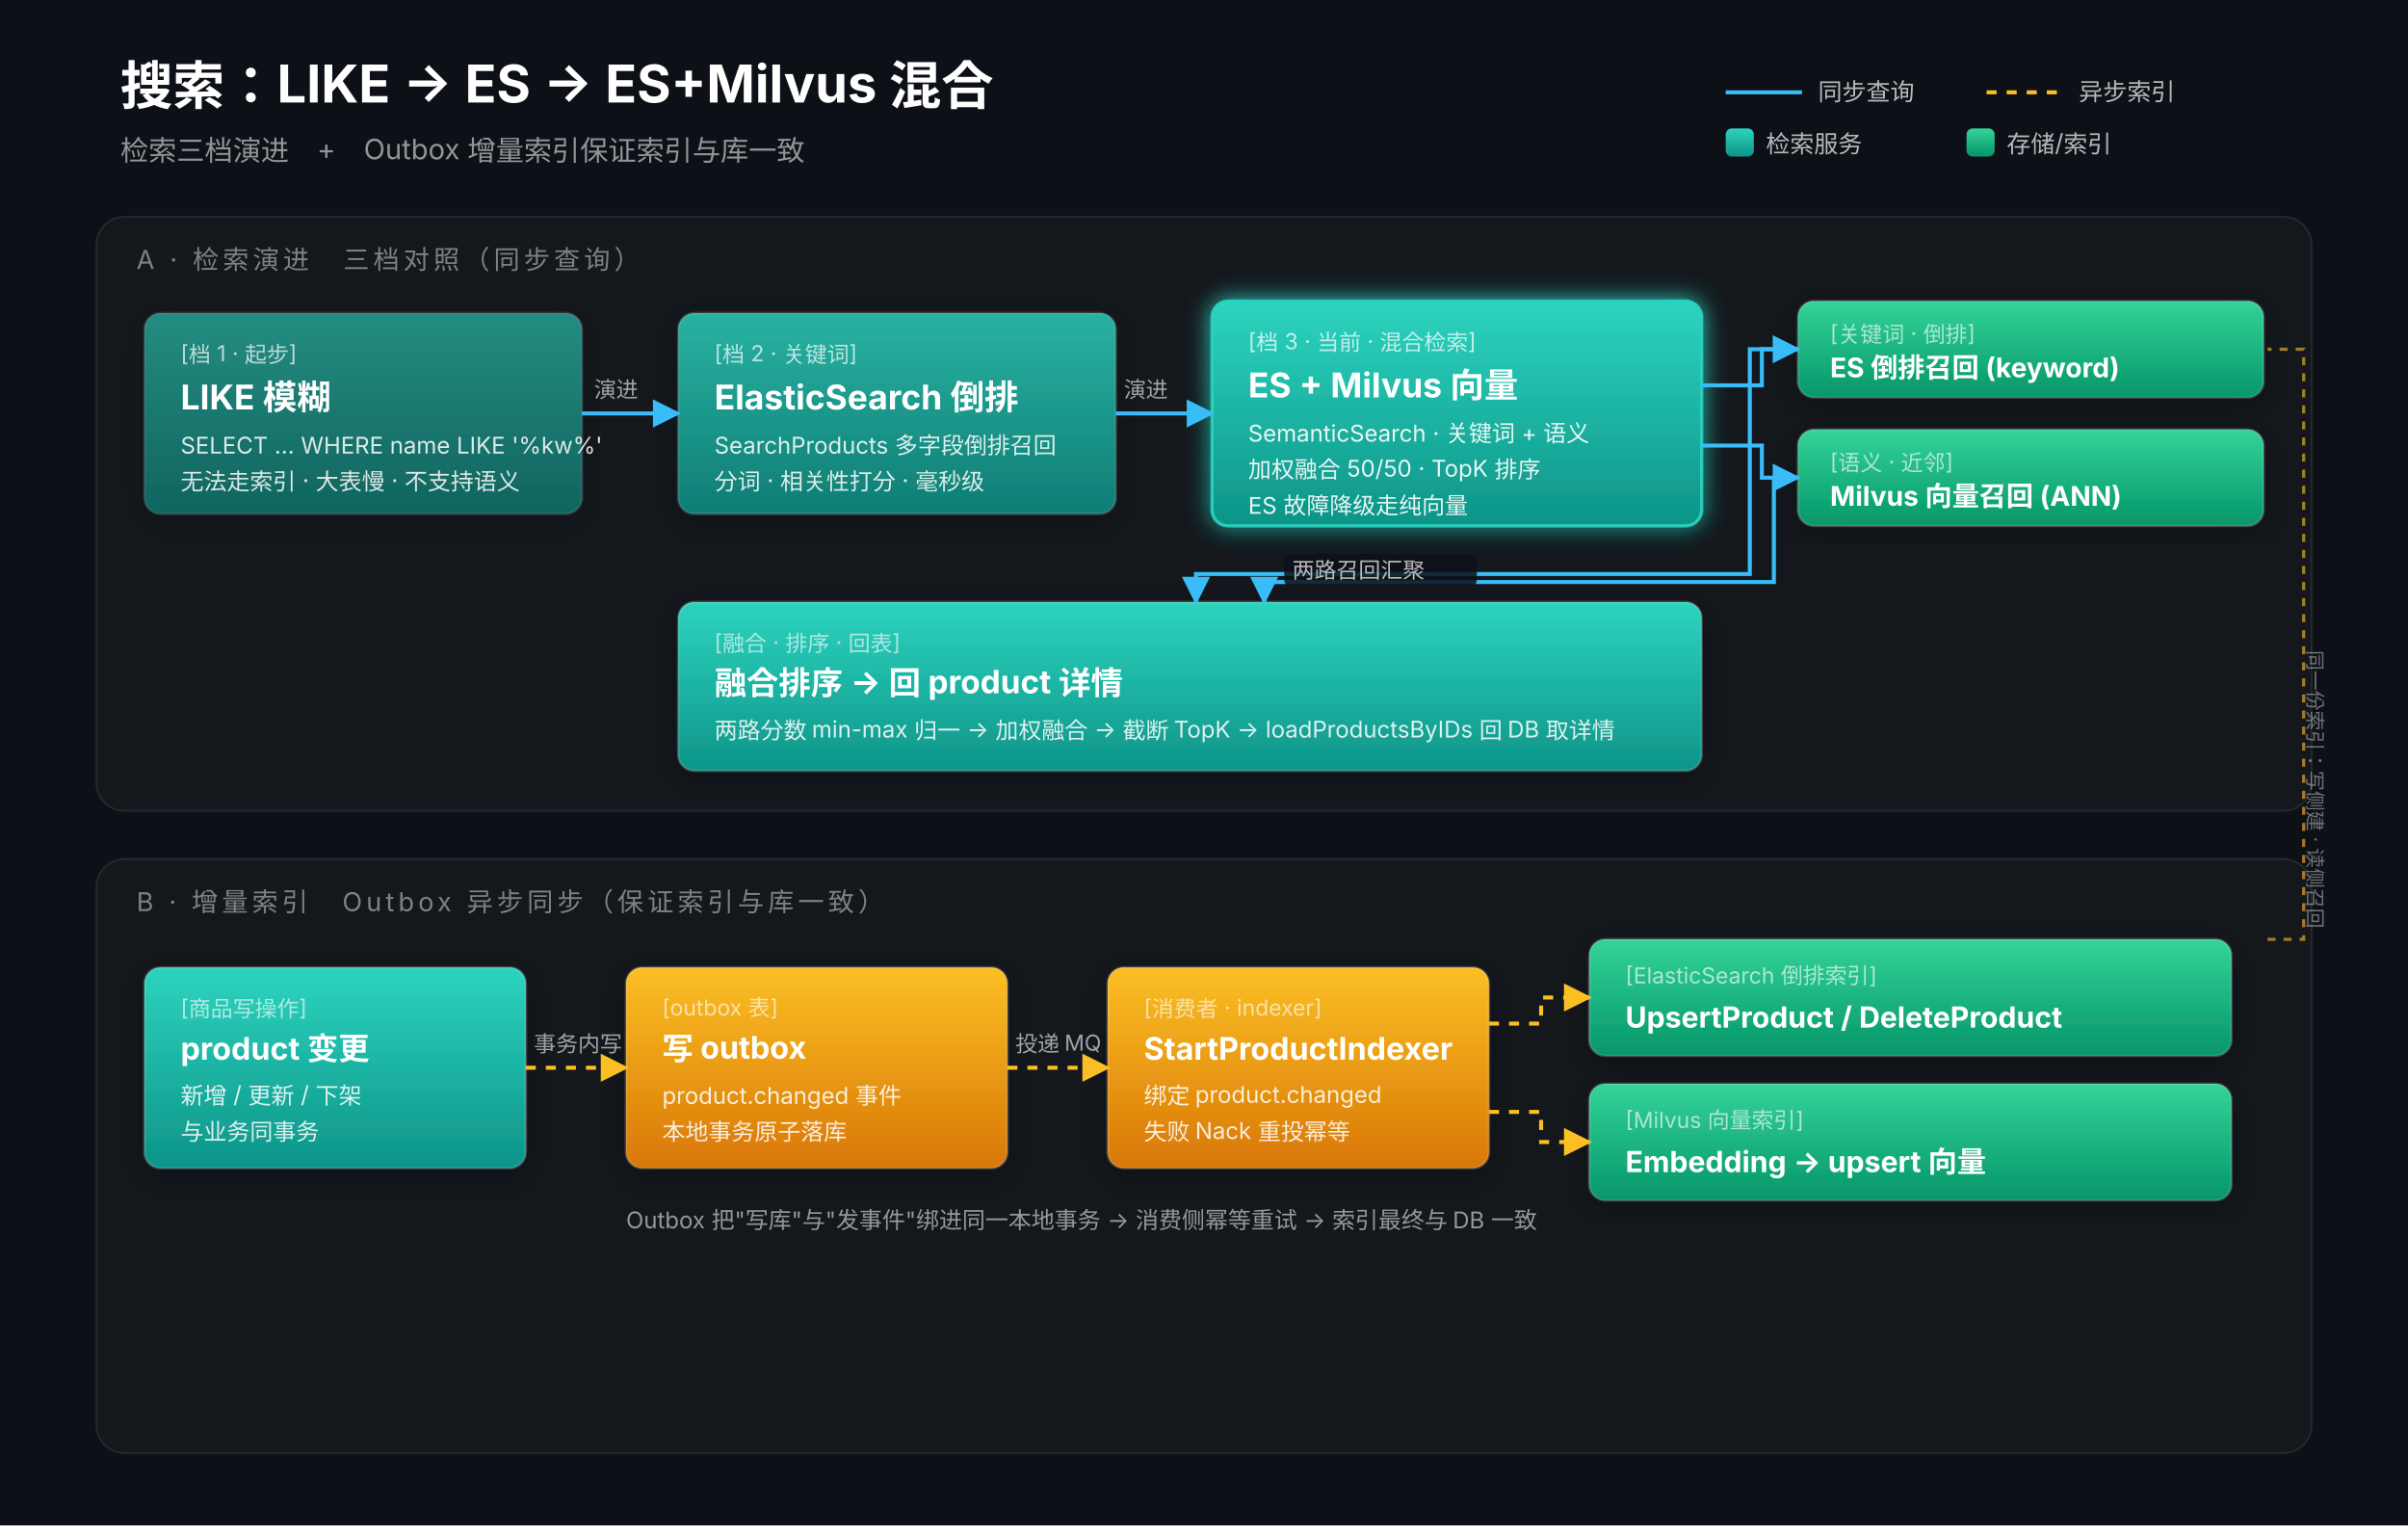
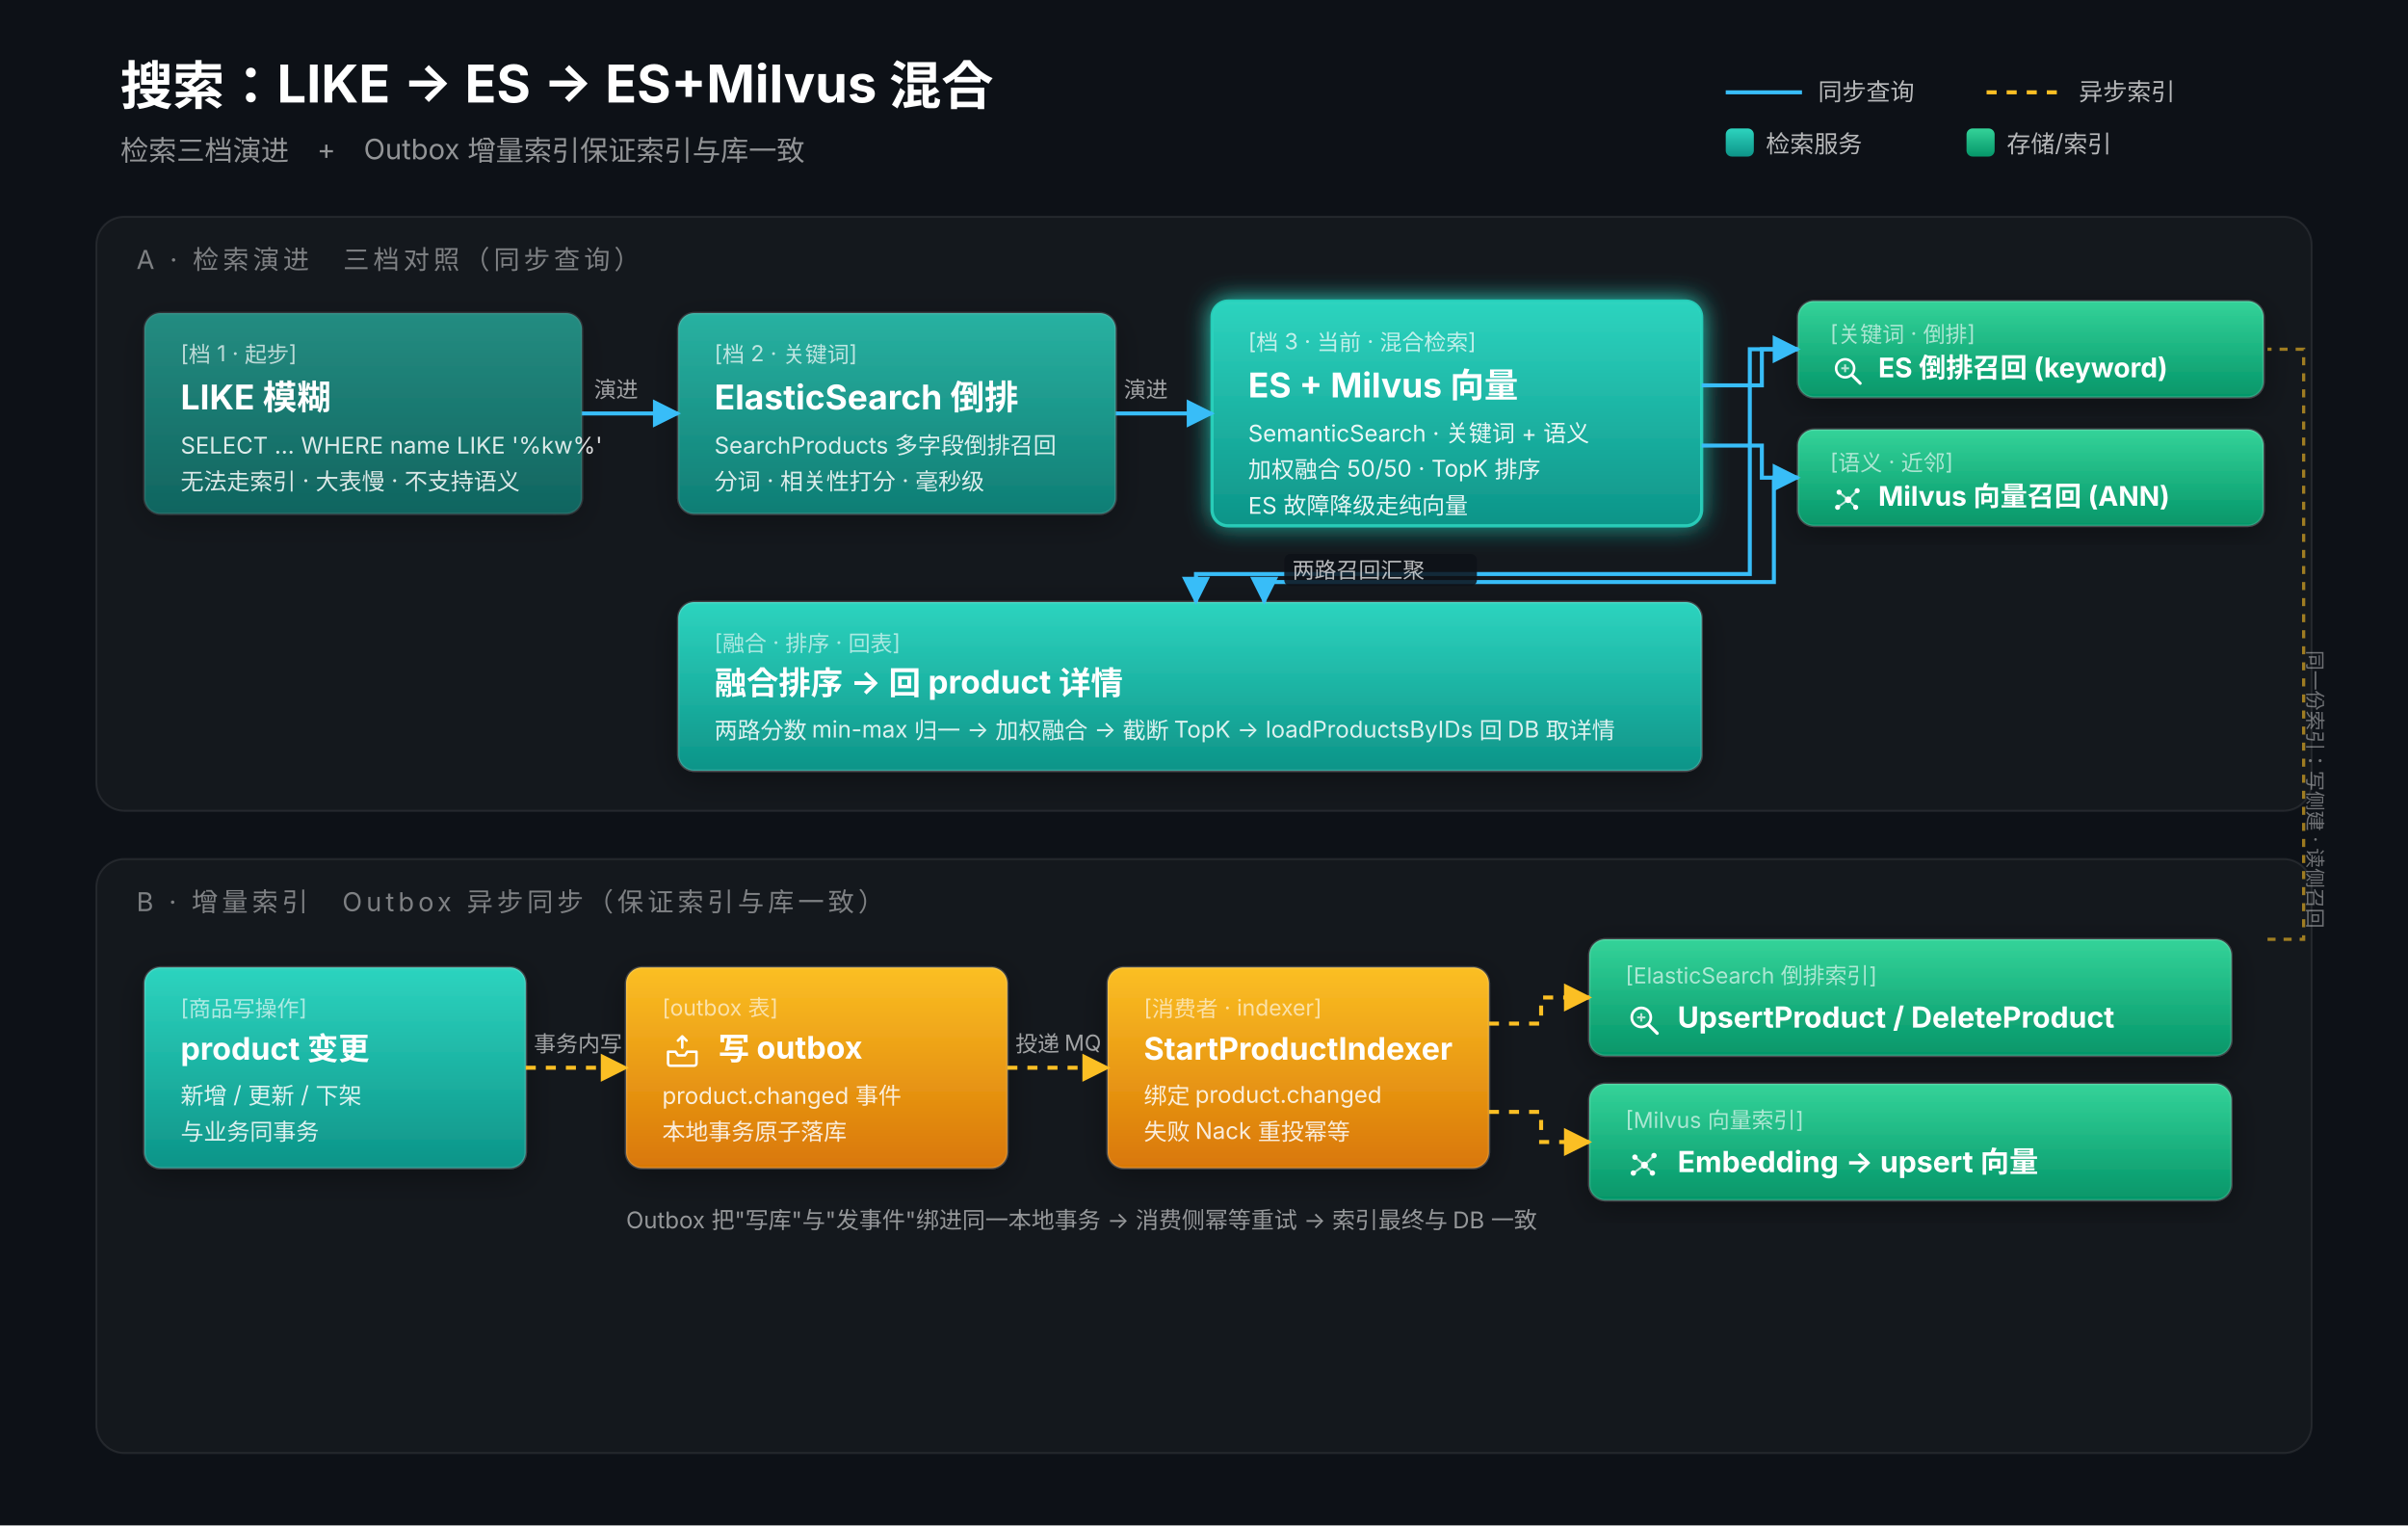
<svg xmlns="http://www.w3.org/2000/svg" viewBox="0 0 1200 760" font-family="'Inter','SF Pro Display','Segoe UI',system-ui,sans-serif">
  <defs>
    <linearGradient id="gClient" x1="0" y1="0" x2="0" y2="1">
      <stop offset="0" stop-color="#f472b6" />
      <stop offset="1" stop-color="#a855f7" />
    </linearGradient>
    <linearGradient id="gGate" x1="0" y1="0" x2="0" y2="1">
      <stop offset="0" stop-color="#38bdf8" />
      <stop offset="1" stop-color="#0ea5e9" />
    </linearGradient>
    <linearGradient id="gProduct" x1="0" y1="0" x2="0" y2="1">
      <stop offset="0" stop-color="#2dd4bf" />
      <stop offset="1" stop-color="#0d9488" />
    </linearGradient>
    <linearGradient id="gData" x1="0" y1="0" x2="0" y2="1">
      <stop offset="0" stop-color="#34d399" />
      <stop offset="1" stop-color="#059669" />
    </linearGradient>
    <linearGradient id="gMQ" x1="0" y1="0" x2="0" y2="1">
      <stop offset="0" stop-color="#fbbf24" />
      <stop offset="1" stop-color="#d97706" />
    </linearGradient>
    <filter id="shadow" x="-20%" y="-20%" width="140%" height="140%">
      <feDropShadow dx="0" dy="4" stdDeviation="8" flood-color="#000000" flood-opacity="0.35" />
    </filter>
    <filter id="glow" x="-50%" y="-50%" width="200%" height="200%">
      <feGaussianBlur stdDeviation="6" result="b" />
      <feMerge>
        <feMergeNode in="b" />
        <feMergeNode in="SourceGraphic" />
      </feMerge>
    </filter>
    <marker id="arrow" viewBox="0 0 10 10" refX="9" refY="5" markerWidth="7" markerHeight="7" orient="auto-start-reverse">
      <path d="M0,0 L10,5 L0,10 z" fill="#38bdf8" />
    </marker>
    <marker id="arrowA" viewBox="0 0 10 10" refX="9" refY="5" markerWidth="7" markerHeight="7" orient="auto-start-reverse">
      <path d="M0,0 L10,5 L0,10 z" fill="#fbbf24" />
    </marker>
+     <symbol id="ic-mysql" viewBox="0 0 24 24">
+       <g fill="none" stroke="#ffffff" stroke-width="1.6" stroke-linejoin="round">
+         <ellipse cx="11" cy="5.2" rx="6.6" ry="2.4" />
+         <path d="M4.4 5.2 V15 c0 1.33 2.96 2.4 6.6 2.4 s6.6-1.07 6.6-2.4 V5.2" />
+         <path d="M4.4 10.1 c0 1.33 2.96 2.4 6.6 2.4 s6.6-1.07 6.6-2.4" stroke-opacity="0.65" />
+       </g>
+       <path d="M16.4 14.2 c2.2 0.2 3.4 1.6 4.2 3.4 c-1.7-0.7-2.6-0.5-3.4-0.2 c0.5-1.1 0.1-2.2-0.8-3.2 z" fill="#ffffff" />
+     </symbol>
+     <symbol id="ic-redis" viewBox="0 0 24 24">
+       <g fill="none" stroke="#ffffff" stroke-width="1.5" stroke-linejoin="round">
+         <path d="M2.6 7.2 L12 3.4 L21.4 7.2 L12 11 Z" />
+         <path d="M2.6 12 L12 15.8 L21.4 12" />
+         <path d="M2.6 16.6 L12 20.4 L21.4 16.6" />
+       </g>
+       <circle cx="12" cy="7.2" r="1.1" fill="#ffffff" />
+     </symbol>
+     <symbol id="ic-rabbitmq" viewBox="0 0 24 24">
+       <rect x="3" y="6" width="14" height="10" rx="1.6" fill="none" stroke="#ffffff" stroke-width="1.6" />
+       <path d="M3.6 7 L10 11.4 L16.4 7" fill="none" stroke="#ffffff" stroke-width="1.5" stroke-linejoin="round" />
+       <path d="M16 18.6 h4 m0 0 l-2-2 m2 2 l-2 2" fill="none" stroke="#ffffff" stroke-width="1.6" stroke-linecap="round" stroke-linejoin="round" />
+     </symbol>
+     <symbol id="ic-es" viewBox="0 0 24 24">
+       <circle cx="10" cy="10" r="6" fill="none" stroke="#ffffff" stroke-width="1.7" />
+       <path d="M14.6 14.6 L20 20" stroke="#ffffff" stroke-width="2" stroke-linecap="round" />
+       <path d="M7.4 10 h5.2 M10 7.4 v5.2" stroke="#ffffff" stroke-width="1.3" stroke-opacity="0.7" />
+     </symbol>
+     <symbol id="ic-milvus" viewBox="0 0 24 24">
+       <g stroke="#ffffff" stroke-width="1.3" stroke-opacity="0.7">
+         <path d="M6 7 L12 12 M18 6 L12 12 M5 17 L12 12 M17 17 L12 12" />
+       </g>
+       <g fill="#ffffff">
+         <circle cx="6" cy="7" r="1.7" />
+         <circle cx="18" cy="6" r="1.7" />
+         <circle cx="5" cy="17" r="1.7" />
+         <circle cx="17" cy="17" r="1.7" />
+         <circle cx="12" cy="12" r="2.2" />
+       </g>
+     </symbol>
+     <symbol id="ic-web3" viewBox="0 0 24 24">
+       <g fill="#ffffff">
+         <path d="M12 2 L18.4 12 L12 15.6 L5.6 12 Z" fill-opacity="0.95" />
+         <path d="M12 2 L18.4 12 L12 9.4 Z" fill-opacity="0.6" />
+         <path d="M12 16.9 L18.4 13.2 L12 22 L5.6 13.2 Z" />
+       </g>
+     </symbol>
+     <symbol id="ic-web" viewBox="0 0 24 24">
+       <rect x="3" y="4.5" width="18" height="15" rx="1.8" fill="none" stroke="#ffffff" stroke-width="1.6" />
+       <path d="M3 8.6 H21" stroke="#ffffff" stroke-width="1.6" />
+       <g fill="#ffffff">
+         <circle cx="5.6" cy="6.5" r="0.8" />
+         <circle cx="8" cy="6.5" r="0.8" />
+       </g>
+     </symbol>
+     <symbol id="ic-mobile" viewBox="0 0 24 24">
+       <rect x="7" y="3" width="10" height="18" rx="2.2" fill="none" stroke="#ffffff" stroke-width="1.6" />
+       <path d="M10.4 18 h3.2" stroke="#ffffff" stroke-width="1.6" stroke-linecap="round" />
+     </symbol>
+     <symbol id="ic-gateway" viewBox="0 0 24 24">
+       <path d="M12 2.6 L20 5.4 V11 c0 5.2-3.4 8.2-8 10.4 C7.4 19.2 4 16.2 4 11 V5.4 Z" fill="none" stroke="#ffffff" stroke-width="1.6" stroke-linejoin="round" />
+       <path d="M8.6 11.6 L11 14 L15.4 9" fill="none" stroke="#ffffff" stroke-width="1.7" stroke-linecap="round" stroke-linejoin="round" />
+     </symbol>
+     <symbol id="ic-outbox" viewBox="0 0 24 24">
+       <path d="M3.5 12 H8 l1.4 2.2 h4.2 L15 12 h5.5 V19 a1.4 1.4 0 0 1-1.4 1.4 H4.9 A1.4 1.4 0 0 1 3.5 19 Z" fill="none" stroke="#ffffff" stroke-width="1.5" stroke-linejoin="round" />
+       <path d="M12 9.6 V2.8 m0 0 L9.4 5.4 M12 2.8 l2.6 2.6" fill="none" stroke="#ffffff" stroke-width="1.5" stroke-linecap="round" stroke-linejoin="round" />
+     </symbol>
  </defs>
  <rect x="0" y="0" width="1200" height="760" fill="#0d1117" />
  <g>
    <text x="60" y="52" fill="#ffffff" font-size="26" font-weight="700">搜索：LIKE → ES → ES+Milvus 混合</text>
    <text x="60" y="80" fill="rgba(255,255,255,0.55)" font-size="14">检索三档演进　+　Outbox 增量索引保证索引与库一致</text>
  </g>
  <g>
    <line x1="860" y1="46" x2="898" y2="46" stroke="#38bdf8" stroke-width="2" />
    <text x="906" y="50" fill="rgba(255,255,255,0.7)" font-size="12">同步查询</text>
    <line x1="990" y1="46" x2="1028" y2="46" stroke="#fbbf24" stroke-width="2" stroke-dasharray="5,5" />
    <text x="1036" y="50" fill="rgba(255,255,255,0.7)" font-size="12">异步索引</text>
    <rect x="860" y="64" width="14" height="14" rx="3" fill="url(#gProduct)" />
    <text x="880" y="76" fill="rgba(255,255,255,0.7)" font-size="12">检索服务</text>
    <rect x="980" y="64" width="14" height="14" rx="3" fill="url(#gData)" />
    <text x="1000" y="76" fill="rgba(255,255,255,0.7)" font-size="12">存储/索引</text>
  </g>
  <g>
    <rect x="48" y="108" width="1104" height="296" rx="14" fill="rgba(255,255,255,0.03)" stroke="rgba(255,255,255,0.08)" />
    <text x="68" y="134" fill="rgba(255,255,255,0.45)" font-size="13" letter-spacing="2">A · 检索演进　三档对照（同步查询）</text>
    <g>
      <rect x="72" y="156" width="218" height="100" rx="8" fill="url(#gProduct)" stroke="rgba(255,255,255,0.16)" stroke-width="1.2" filter="url(#shadow)" opacity="0.62" />
      <text x="90" y="180" fill="rgba(255,255,255,0.7)" font-size="11">[档 1 · 起步]</text>
      <text x="90" y="204" fill="#ffffff" font-size="17" font-weight="700">LIKE 模糊</text>
      <text x="90" y="226" fill="rgba(255,255,255,0.85)" font-size="11.5">SELECT … WHERE name LIKE '%kw%'</text>
      <text x="90" y="244" fill="rgba(255,255,255,0.85)" font-size="11.5">无法走索引 · 大表慢 · 不支持语义</text>
    </g>
    <g>
      <rect x="338" y="156" width="218" height="100" rx="8" fill="url(#gProduct)" stroke="rgba(255,255,255,0.16)" stroke-width="1.2" filter="url(#shadow)" opacity="0.82" />
      <text x="356" y="180" fill="rgba(255,255,255,0.7)" font-size="11">[档 2 · 关键词]</text>
      <text x="356" y="204" fill="#ffffff" font-size="17" font-weight="700">ElasticSearch 倒排</text>
      <text x="356" y="226" fill="rgba(255,255,255,0.85)" font-size="11.5">SearchProducts 多字段倒排召回</text>
      <text x="356" y="244" fill="rgba(255,255,255,0.85)" font-size="11.5">分词 · 相关性打分 · 毫秒级</text>
    </g>
    <g>
      <rect x="604" y="150" width="244" height="112" rx="8" fill="url(#gProduct)" stroke="rgba(45,212,191,0.9)" stroke-width="1.6" filter="url(#glow)" />
      <text x="622" y="174" fill="rgba(255,255,255,0.72)" font-size="11">[档 3 · 当前 · 混合检索]</text>
      <text x="622" y="198" fill="#ffffff" font-size="17" font-weight="700">ES + Milvus 向量</text>
      <text x="622" y="220" fill="rgba(255,255,255,0.9)" font-size="11.5">SemanticSearch · 关键词 + 语义</text>
      <text x="622" y="238" fill="rgba(255,255,255,0.9)" font-size="11.5">加权融合 50/50 · TopK 排序</text>
      <text x="622" y="256" fill="rgba(255,255,255,0.9)" font-size="11.5">ES 故障降级走纯向量</text>
    </g>
    <g>
      <path d="M290 206 L338 206" stroke="#38bdf8" stroke-width="2" fill="none" marker-end="url(#arrow)" />
      <text x="296" y="198" fill="rgba(255,255,255,0.6)" font-size="11">演进</text>
      <path d="M556 206 L604 206" stroke="#38bdf8" stroke-width="2" fill="none" marker-end="url(#arrow)" />
      <text x="560" y="198" fill="rgba(255,255,255,0.6)" font-size="11">演进</text>
    </g>
    <g>
      <rect x="896" y="150" width="232" height="48" rx="8" fill="url(#gData)" stroke="rgba(255,255,255,0.16)" stroke-width="1.2" filter="url(#shadow)" />
      <text x="912" y="170" fill="rgba(255,255,255,0.62)" font-size="11">[关键词 · 倒排]</text>
-       <text x="912" y="188" fill="#ffffff" font-size="13.5" font-weight="700">ES 倒排召回 (keyword)</text>
+       <use href="#ic-es" x="912" y="176" width="18" height="18" />
+       <text x="936" y="188" fill="#ffffff" font-size="13.5" font-weight="700">ES 倒排召回 (keyword)</text>
      <rect x="896" y="214" width="232" height="48" rx="8" fill="url(#gData)" stroke="rgba(255,255,255,0.16)" stroke-width="1.2" filter="url(#shadow)" />
      <text x="912" y="234" fill="rgba(255,255,255,0.62)" font-size="11">[语义 · 近邻]</text>
-       <text x="912" y="252" fill="#ffffff" font-size="13.5" font-weight="700">Milvus 向量召回 (ANN)</text>
+       <use href="#ic-milvus" x="912" y="240" width="18" height="18" />
+       <text x="936" y="252" fill="#ffffff" font-size="13.5" font-weight="700">Milvus 向量召回 (ANN)</text>
    </g>
    <g>
      <path d="M848 192 L878 192 L878 174 L896 174" stroke="#38bdf8" stroke-width="2" fill="none" marker-end="url(#arrow)" />
      <path d="M848 222 L878 222 L878 238 L896 238" stroke="#38bdf8" stroke-width="2" fill="none" marker-end="url(#arrow)" />
      <rect x="852" y="300" width="120" height="0" />
    </g>
    <g>
      <rect x="338" y="300" width="510" height="84" rx="8" fill="url(#gProduct)" stroke="rgba(255,255,255,0.16)" stroke-width="1.2" filter="url(#shadow)" />
      <text x="356" y="324" fill="rgba(255,255,255,0.62)" font-size="11">[融合 · 排序 · 回表]</text>
      <text x="356" y="346" fill="#ffffff" font-size="16" font-weight="700">融合排序 → 回 product 详情</text>
      <text x="356" y="368" fill="rgba(255,255,255,0.85)" font-size="11.5">两路分数 min-max 归一 → 加权融合 → 截断 TopK → loadProductsByIDs 回 DB 取详情</text>
    </g>
    <g>
      <path d="M896 174 L872 174 L872 286 L596 286 L596 300" stroke="#38bdf8" stroke-width="2" fill="none" marker-end="url(#arrow)" />
      <path d="M896 238 L884 238 L884 290 L630 290 L630 300" stroke="#38bdf8" stroke-width="2" fill="none" marker-end="url(#arrow)" />
      <rect x="640" y="276" width="96" height="16" rx="3" fill="#0d1117" opacity="0.85" />
      <text x="644" y="288" fill="rgba(255,255,255,0.7)" font-size="11">两路召回汇聚</text>
    </g>
  </g>
  <g>
    <rect x="48" y="428" width="1104" height="296" rx="14" fill="rgba(255,255,255,0.03)" stroke="rgba(255,255,255,0.08)" />
    <text x="68" y="454" fill="rgba(255,255,255,0.45)" font-size="13" letter-spacing="2">B · 增量索引　Outbox 异步同步（保证索引与库一致）</text>
    <g>
      <rect x="72" y="482" width="190" height="100" rx="8" fill="url(#gProduct)" stroke="rgba(255,255,255,0.16)" stroke-width="1.2" filter="url(#shadow)" />
      <text x="90" y="506" fill="rgba(255,255,255,0.62)" font-size="11">[商品写操作]</text>
      <text x="90" y="528" fill="#ffffff" font-size="15.5" font-weight="700">product 变更</text>
      <text x="90" y="550" fill="rgba(255,255,255,0.85)" font-size="11.5">新增 / 更新 / 下架</text>
      <text x="90" y="568" fill="rgba(255,255,255,0.85)" font-size="11.5">与业务同事务</text>
    </g>
    <g>
      <rect x="312" y="482" width="190" height="100" rx="8" fill="url(#gMQ)" stroke="rgba(255,255,255,0.16)" stroke-width="1.2" filter="url(#shadow)" />
      <text x="330" y="506" fill="rgba(255,255,255,0.62)" font-size="11">[outbox 表]</text>
-       <text x="330" y="528" fill="#ffffff" font-size="15.5" font-weight="700">写 outbox</text>
+       <use href="#ic-outbox" x="330" y="514" width="20" height="20" />
+       <text x="358" y="528" fill="#ffffff" font-size="15.5" font-weight="700">写 outbox</text>
      <text x="330" y="550" fill="rgba(255,255,255,0.85)" font-size="11.5">product.changed 事件</text>
      <text x="330" y="568" fill="rgba(255,255,255,0.85)" font-size="11.5">本地事务原子落库</text>
    </g>
    <g>
      <rect x="552" y="482" width="190" height="100" rx="8" fill="url(#gMQ)" stroke="rgba(255,255,255,0.16)" stroke-width="1.2" filter="url(#shadow)" />
      <text x="570" y="506" fill="rgba(255,255,255,0.62)" font-size="11">[消费者 · indexer]</text>
      <text x="570" y="528" fill="#ffffff" font-size="15.5" font-weight="700">StartProductIndexer</text>
      <text x="570" y="550" fill="rgba(255,255,255,0.85)" font-size="11.5">绑定 product.changed</text>
      <text x="570" y="568" fill="rgba(255,255,255,0.85)" font-size="11.5">失败 Nack 重投幂等</text>
    </g>
    <g>
      <rect x="792" y="468" width="320" height="58" rx="8" fill="url(#gData)" stroke="rgba(255,255,255,0.16)" stroke-width="1.2" filter="url(#shadow)" />
      <text x="810" y="490" fill="rgba(255,255,255,0.62)" font-size="11">[ElasticSearch 倒排索引]</text>
-       <text x="810" y="512" fill="#ffffff" font-size="14.5" font-weight="700">UpsertProduct / DeleteProduct</text>
+       <use href="#ic-es" x="810" y="499" width="19" height="19" />
+       <text x="836" y="512" fill="#ffffff" font-size="14.5" font-weight="700">UpsertProduct / DeleteProduct</text>
    </g>
    <g>
      <rect x="792" y="540" width="320" height="58" rx="8" fill="url(#gData)" stroke="rgba(255,255,255,0.16)" stroke-width="1.2" filter="url(#shadow)" />
      <text x="810" y="562" fill="rgba(255,255,255,0.62)" font-size="11">[Milvus 向量索引]</text>
-       <text x="810" y="584" fill="#ffffff" font-size="14.5" font-weight="700">Embedding → upsert 向量</text>
+       <use href="#ic-milvus" x="810" y="571" width="19" height="19" />
+       <text x="836" y="584" fill="#ffffff" font-size="14.5" font-weight="700">Embedding → upsert 向量</text>
    </g>
    <g>
      <path d="M262 532 L312 532" stroke="#fbbf24" stroke-width="2" stroke-dasharray="5,5" fill="none" marker-end="url(#arrowA)" />
      <text x="266" y="524" fill="rgba(255,255,255,0.6)" font-size="11">事务内写</text>
      <path d="M502 532 L552 532" stroke="#fbbf24" stroke-width="2" stroke-dasharray="5,5" fill="none" marker-end="url(#arrowA)" />
      <text x="506" y="524" fill="rgba(255,255,255,0.6)" font-size="11">投递 MQ</text>
      <path d="M742 510 L768 510 L768 497 L792 497" stroke="#fbbf24" stroke-width="2" stroke-dasharray="5,5" fill="none" marker-end="url(#arrowA)" />
      <path d="M742 554 L768 554 L768 569 L792 569" stroke="#fbbf24" stroke-width="2" stroke-dasharray="5,5" fill="none" marker-end="url(#arrowA)" />
      <rect x="748" y="615" width="200" height="0" />
    </g>
    <text x="312" y="612" fill="rgba(255,255,255,0.55)" font-size="11.5">Outbox 把"写库"与"发事件"绑进同一本地事务 → 消费侧幂等重试 → 索引最终与 DB 一致</text>
  </g>
  <g>
    <path d="M1130 468 L1148 468 L1148 174 L1130 174" stroke="#fbbf24" stroke-width="1.6" stroke-dasharray="4,4" fill="none" opacity="0.6" />
    <rect x="1090" y="312" width="0" height="0" />
    <text x="1150" y="324" fill="rgba(255,255,255,0.4)" font-size="10" transform="rotate(90 1150 324)">同一份索引：写侧建 · 读侧召回</text>
  </g>
</svg>
